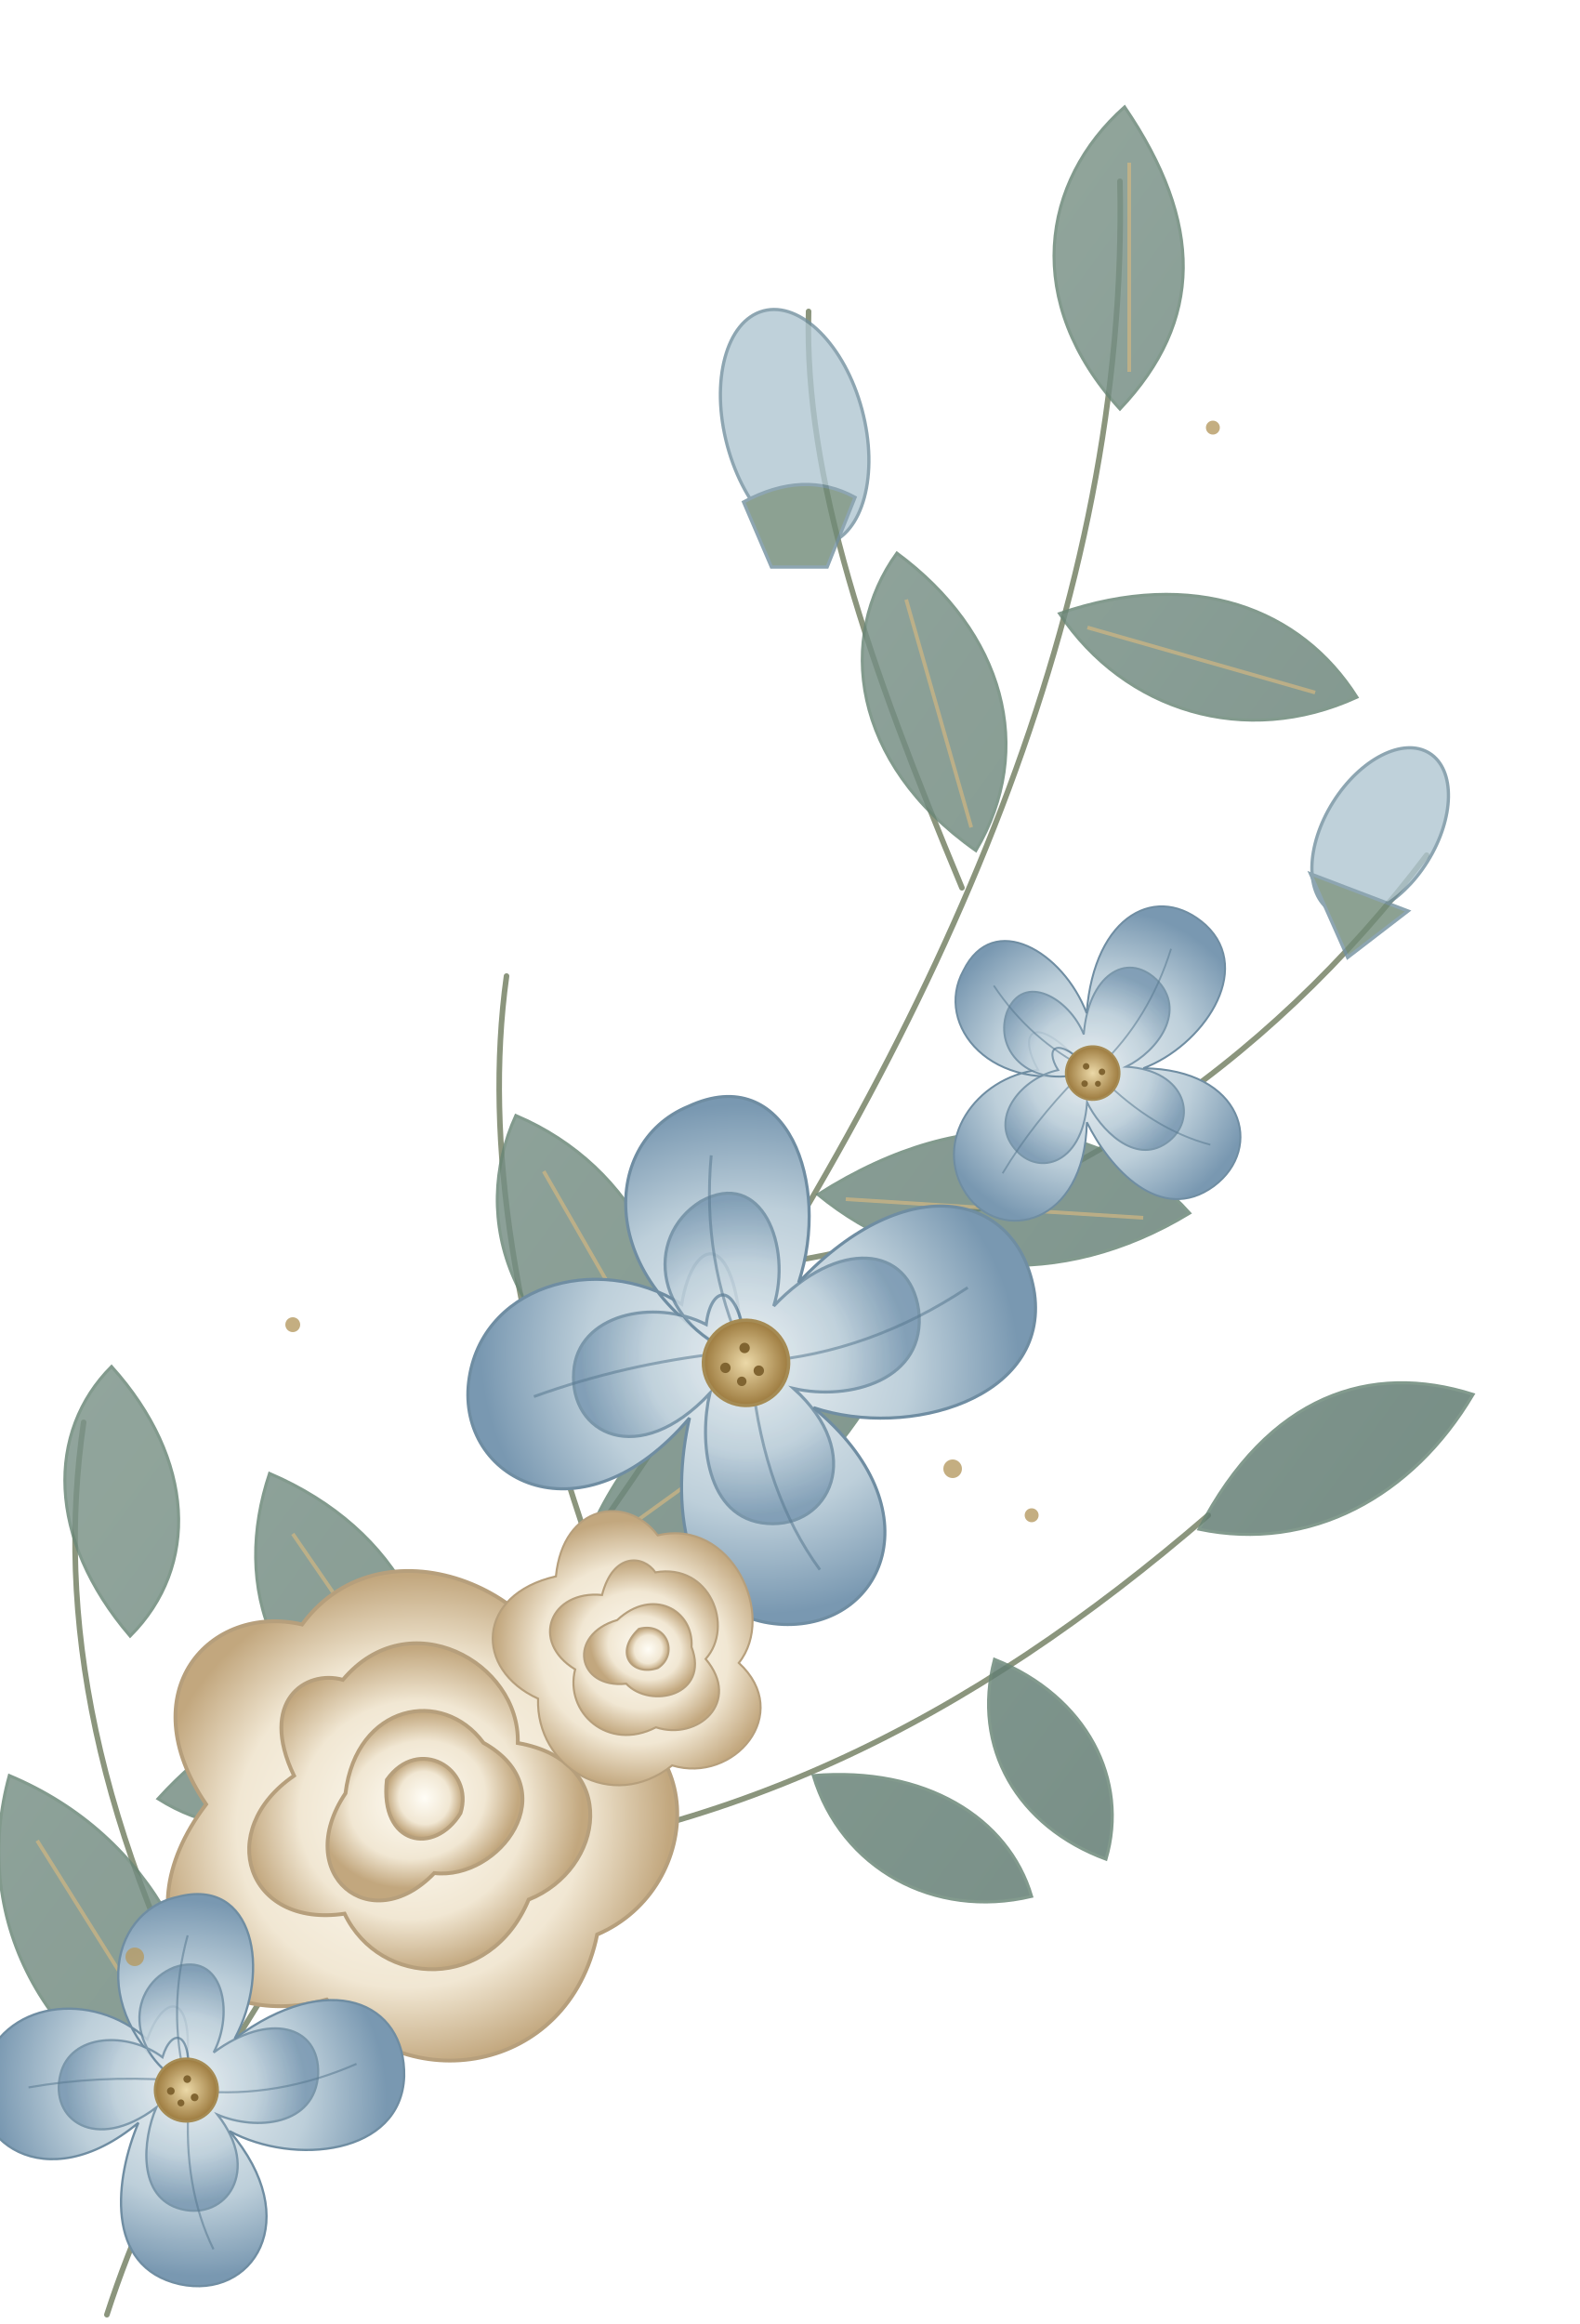
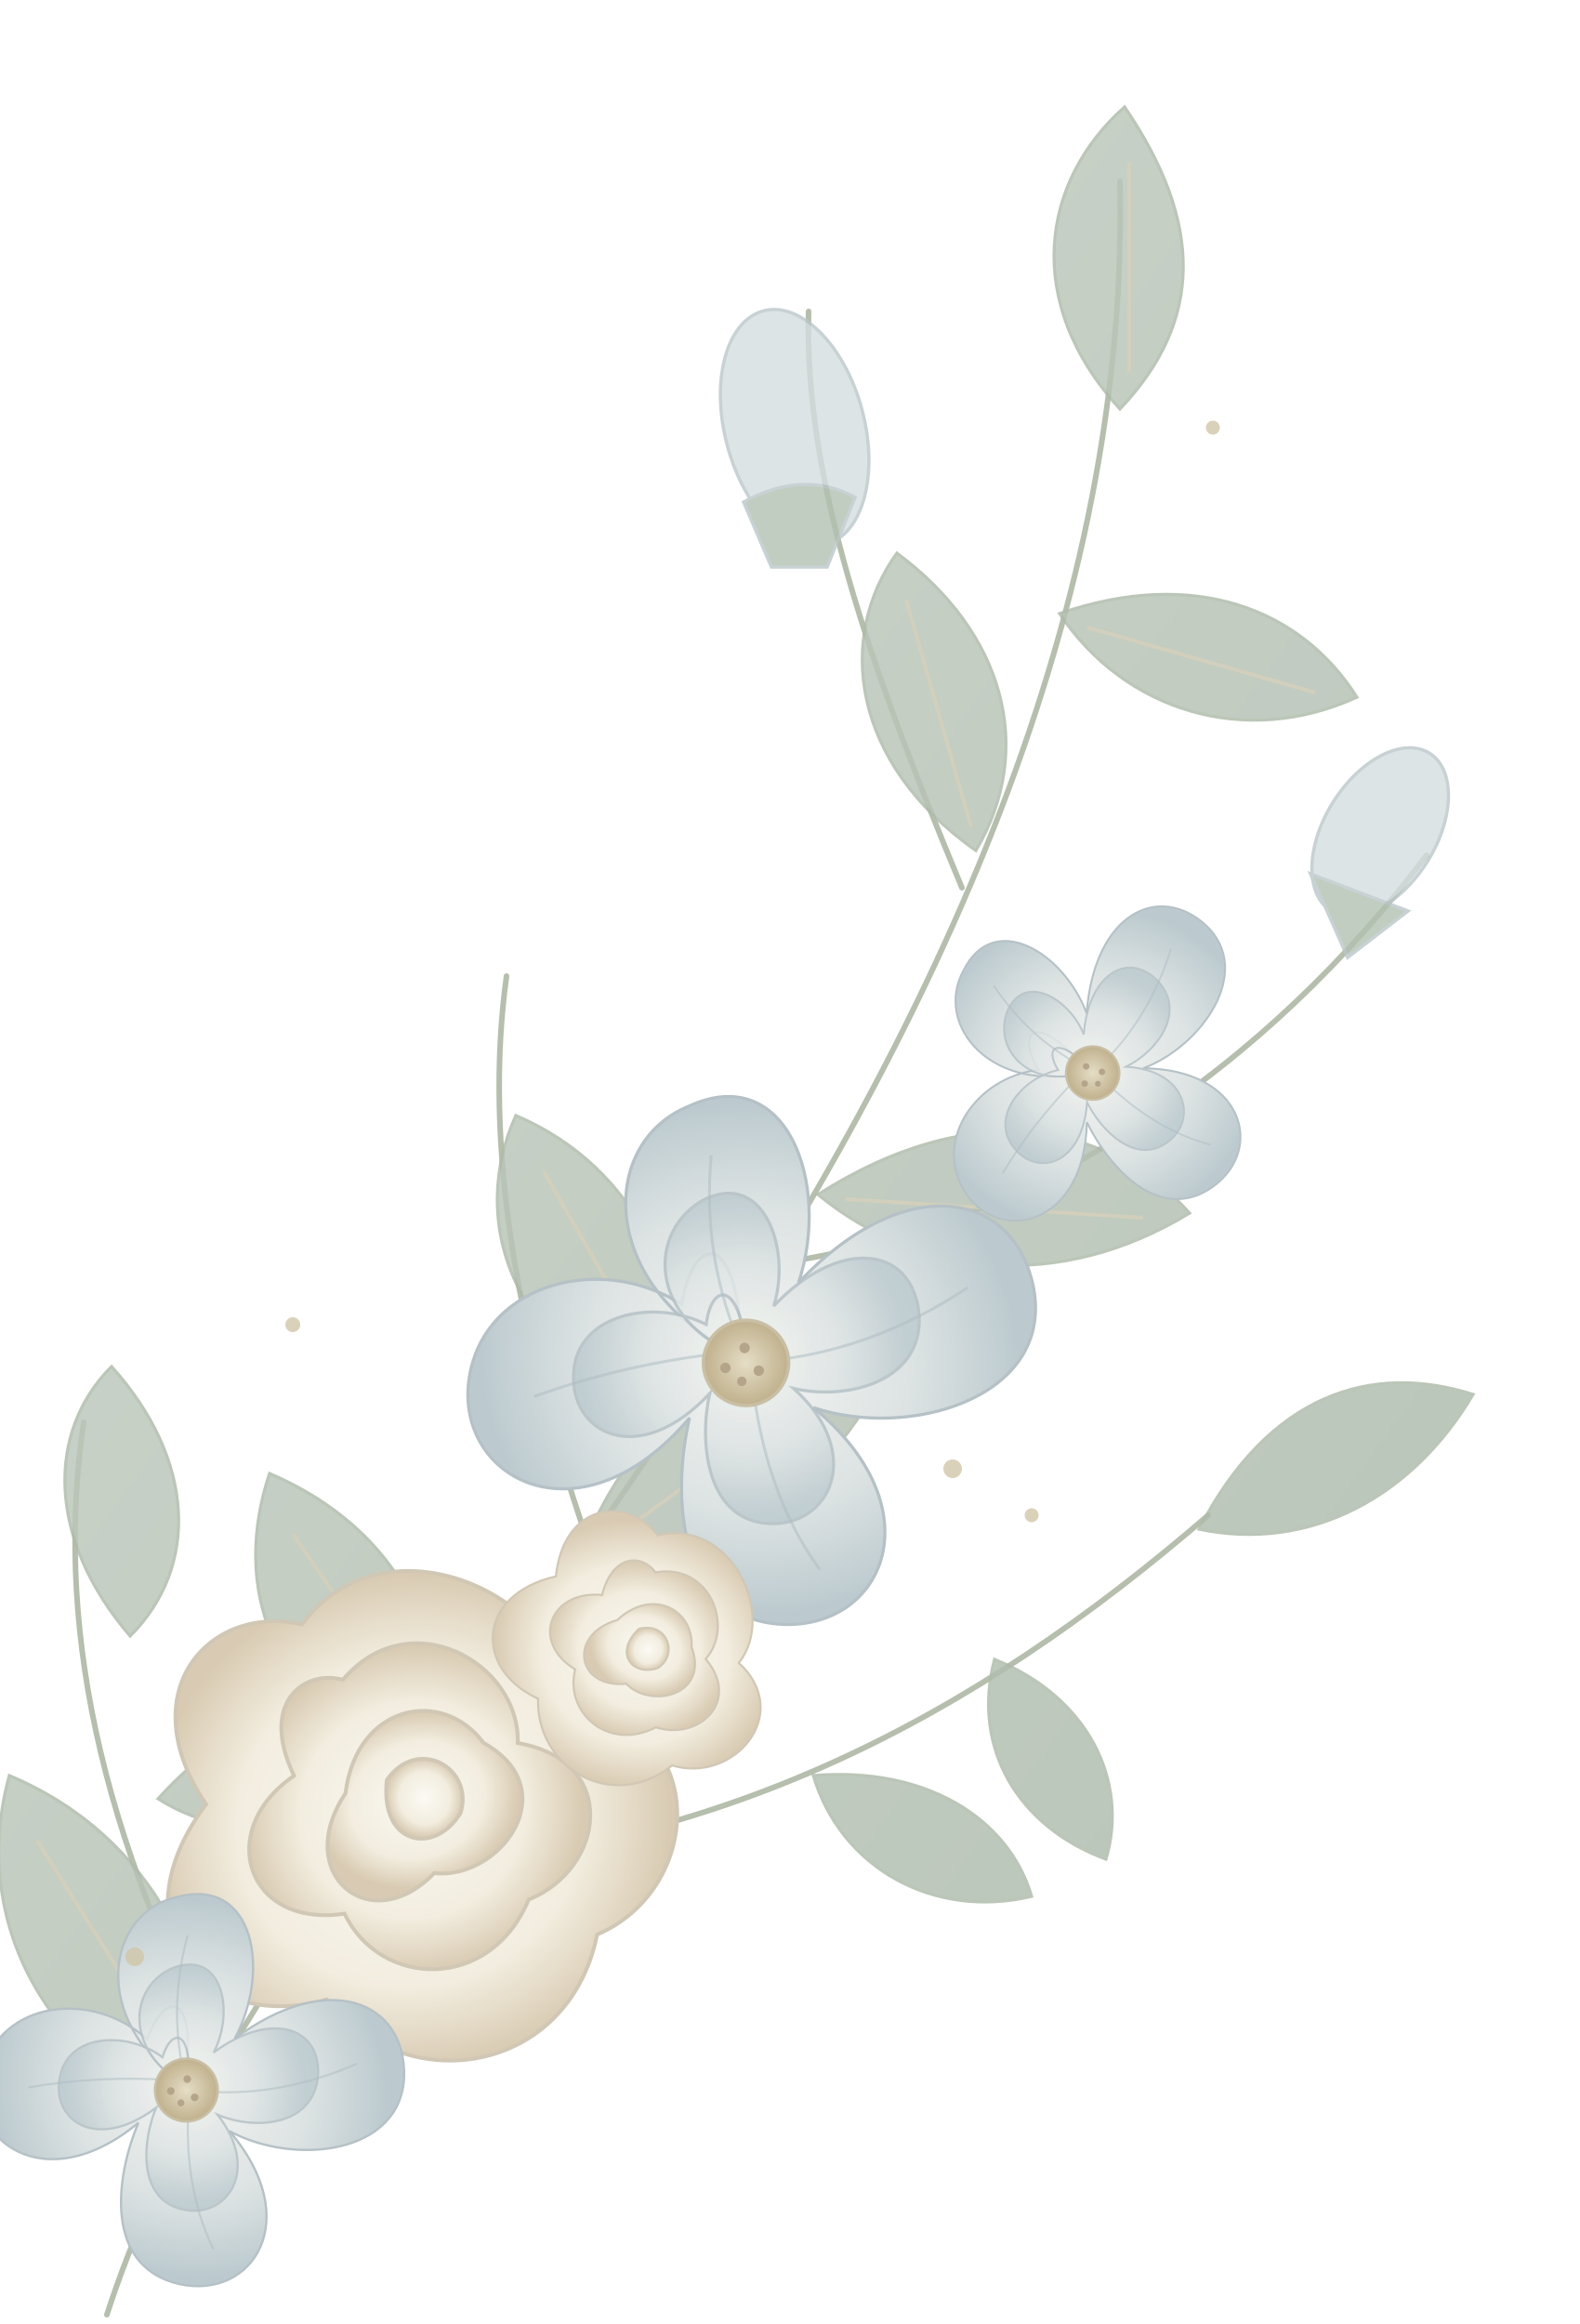
<svg xmlns="http://www.w3.org/2000/svg" viewBox="0 0 340 500" fill="none">
  <defs>
    <linearGradient id="leaf" x1="0" y1="0" x2="1" y2="1">
-       <stop stop-color="#91a69b" />
-       <stop offset="1" stop-color="#526f65" />
+       <stop stop-color="#c5cec3" />
+       <stop offset="1" stop-color="#aab8a9" />
    </linearGradient>
    <radialGradient id="blue">
-       <stop stop-color="#edf2f4" />
-       <stop offset=".6" stop-color="#bdcfda" />
-       <stop offset="1" stop-color="#7998b1" />
+       <stop stop-color="#f4f5f2" />
+       <stop offset=".6" stop-color="#dde3e3" />
+       <stop offset="1" stop-color="#bccacf" />
    </radialGradient>
    <radialGradient id="ivory">
-       <stop stop-color="#fffdf6" />
-       <stop offset=".67" stop-color="#f1e7d3" />
-       <stop offset="1" stop-color="#c2a77e" />
+       <stop stop-color="#fbfaf4" />
+       <stop offset=".67" stop-color="#f2eddf" />
+       <stop offset="1" stop-color="#d9cbb3" />
    </radialGradient>
    <radialGradient id="centre">
-       <stop stop-color="#ecd9a8" />
-       <stop offset="1" stop-color="#9d7b3f" />
+       <stop stop-color="#e5ddc6" />
+       <stop offset="1" stop-color="#c0b18d" />
    </radialGradient>
    <g id="bloom">
-       <g fill="url(#blue)" stroke="#6f8da2" stroke-width=".65">
+       <g fill="url(#blue)" stroke="#b5c1c6" stroke-width=".65">
        <path d="M0 1C-33-6-40-36-23-48C-5-62 10-39 8-17C25-46 49-46 57-26C65-5 38 10 17 8C47 23 42 50 21 54C-1 58-8 33-8 16C-24 47-52 40-55 20C-58-1-35-14-15-7C-16-22-7-26 0 1Z" />
        <path d="M1 1C-20-1-26-19-16-29C-5-39 5-24 4-11C14-28 29-30 34-17C39-3 24 5 12 5C30 15 26 32 13 34C0 36-5 20-5 10C-16 29-32 25-34 12C-36 0-21-7-9-4C-10-13-4-15 1 1Z" opacity=".85" />
      </g>
-       <g stroke="#58798f" stroke-width=".6" opacity=".55">
+       <g stroke="#aebdc3" stroke-width=".6" opacity=".55">
        <path d="M-16-39Q-13-17 0 0M43-24Q26-6 4 1M26 41Q11 28 3 5M-41 19Q-24 8-4 1" />
      </g>
-       <circle cx="1" cy="2" r="9" fill="url(#centre)" stroke="#a58b54" stroke-width=".7" />
-       <g fill="#806431">
+       <circle cx="1" cy="2" r="9" fill="url(#centre)" stroke="#c9bfa5" stroke-width=".7" />
+       <g fill="#b4a58a">
        <circle cx="0" cy="-1" r="1.1" />
        <circle cx="4" cy="3" r="1.1" />
        <circle cx="-3" cy="4" r="1.1" />
        <circle cx="1" cy="6" r="1" />
      </g>
    </g>
    <g id="rose">
-       <g fill="url(#ivory)" stroke="#b69f7c" stroke-width=".7">
+       <g fill="url(#ivory)" stroke="#d1c7b5" stroke-width=".7">
        <path d="M-8-39C13-54 40-29 34-9C58 0 48 30 26 32C13 55-17 50-25 28C-49 27-58 3-35-13C-42-37-23-48-8-39Z" />
        <path d="M-4-27C12-37 28-20 23-6C40 3 31 21 16 22C4 36-15 29-17 14C-35 11-35-8-18-13C-20-28-10-31-4-27Z" />
        <path d="M-10-7C-3-22 13-20 17-8C29 5 12 17 1 12C-14 20-24 4-10-7Z" />
        <path d="M-2-7C6-13 14-4 9 3C2 9-7 4-2-7Z" />
      </g>
    </g>
  </defs>
-   <g stroke="#8b957d" stroke-width="1.2" stroke-linecap="round">
+   <g stroke="#b6bead" stroke-width="1.2" stroke-linecap="round">
    <path d="M23 498C45 430 98 377 145 305C203 219 243 130 241 39M51 450C20 394 12 347 18 306M85 402C155 398 209 370 260 326M128 336C111 288 104 246 109 210M166 272C224 264 273 229 307 184M207 191C187 143 173 103 174 67" />
  </g>
-   <g fill="url(#leaf)" stroke="#698576" stroke-width=".65" opacity=".83">
+   <g fill="url(#leaf)" stroke="#aebaaa" stroke-width=".65" opacity=".83">
    <path d="M46 459C7 443-6 411 2 382C33 395 48 425 46 459ZM67 421C81 382 109 367 139 370C127 402 99 421 67 421ZM92 382C57 367 50 341 58 317C86 329 99 354 92 382ZM123 340C135 301 166 285 193 290C180 320 153 339 123 340ZM144 305C109 290 101 262 111 240C137 251 150 278 144 305ZM176 257C209 236 238 241 256 261C228 278 198 275 176 257ZM210 183C183 164 180 137 193 119C216 136 223 161 210 183ZM228 132C257 122 280 131 292 150C268 161 242 153 228 132ZM241 88C220 65 224 39 242 23C259 48 259 69 241 88ZM258 329C273 300 295 293 317 300C304 322 282 334 258 329ZM214 357C234 365 243 383 238 400C219 393 209 376 214 357ZM175 382C199 380 217 391 222 408C201 413 181 402 175 382ZM28 352C10 331 10 308 24 294C42 314 43 337 28 352ZM34 387C54 365 74 363 89 373C74 392 53 399 34 387Z" />
  </g>
-   <g stroke="#d1b781" stroke-width=".8" opacity=".7">
+   <g stroke="#d9d0ba" stroke-width=".8" opacity=".7">
    <path d="M45 455 8 396M76 414l52-38M96 378l-33-48M129 333l54-39M144 299l-27-47M182 258l64 4M209 178l-14-49M234 135l49 14M243 80V35" />
  </g>
-   <g fill="#afc5d1" stroke="#708f9e" stroke-width=".7" opacity=".8">
+   <g fill="#d4dddf" stroke="#bac6c8" stroke-width=".7" opacity=".8">
    <ellipse cx="171" cy="92" rx="15" ry="26" transform="rotate(-15 171 92)" />
-     <path d="M160 108q13-7 24-1l-6 15h-12Z" fill="#6f8a77" />
+     <path d="M160 108q13-7 24-1l-6 15h-12Z" fill="#b2c0b0" />
    <ellipse cx="297" cy="179" rx="12" ry="20" transform="rotate(32 297 179)" />
-     <path d="m282 188 21 8-13 10Z" fill="#6f8a77" />
+     <path d="m282 188 21 8-13 10Z" fill="#b2c0b0" />
  </g>
  <use href="#bloom" transform="translate(160 291) rotate(13) scale(1.02)" />
  <use href="#bloom" transform="translate(234 230) rotate(-26) scale(.64)" />
  <use href="#rose" transform="translate(88 390) rotate(-18) scale(1.17)" />
  <use href="#bloom" transform="translate(40 448) rotate(23) scale(.75)" />
  <use href="#rose" transform="translate(137 355) rotate(22) scale(.63)" />
-   <g fill="#b59a62" opacity=".8">
+   <g fill="#d1c5a9" opacity=".8">
    <circle cx="205" cy="316" r="2" />
    <circle cx="222" cy="326" r="1.5" />
    <circle cx="63" cy="285" r="1.6" />
    <circle cx="261" cy="92" r="1.5" />
    <circle cx="29" cy="421" r="2" />
  </g>
</svg>
